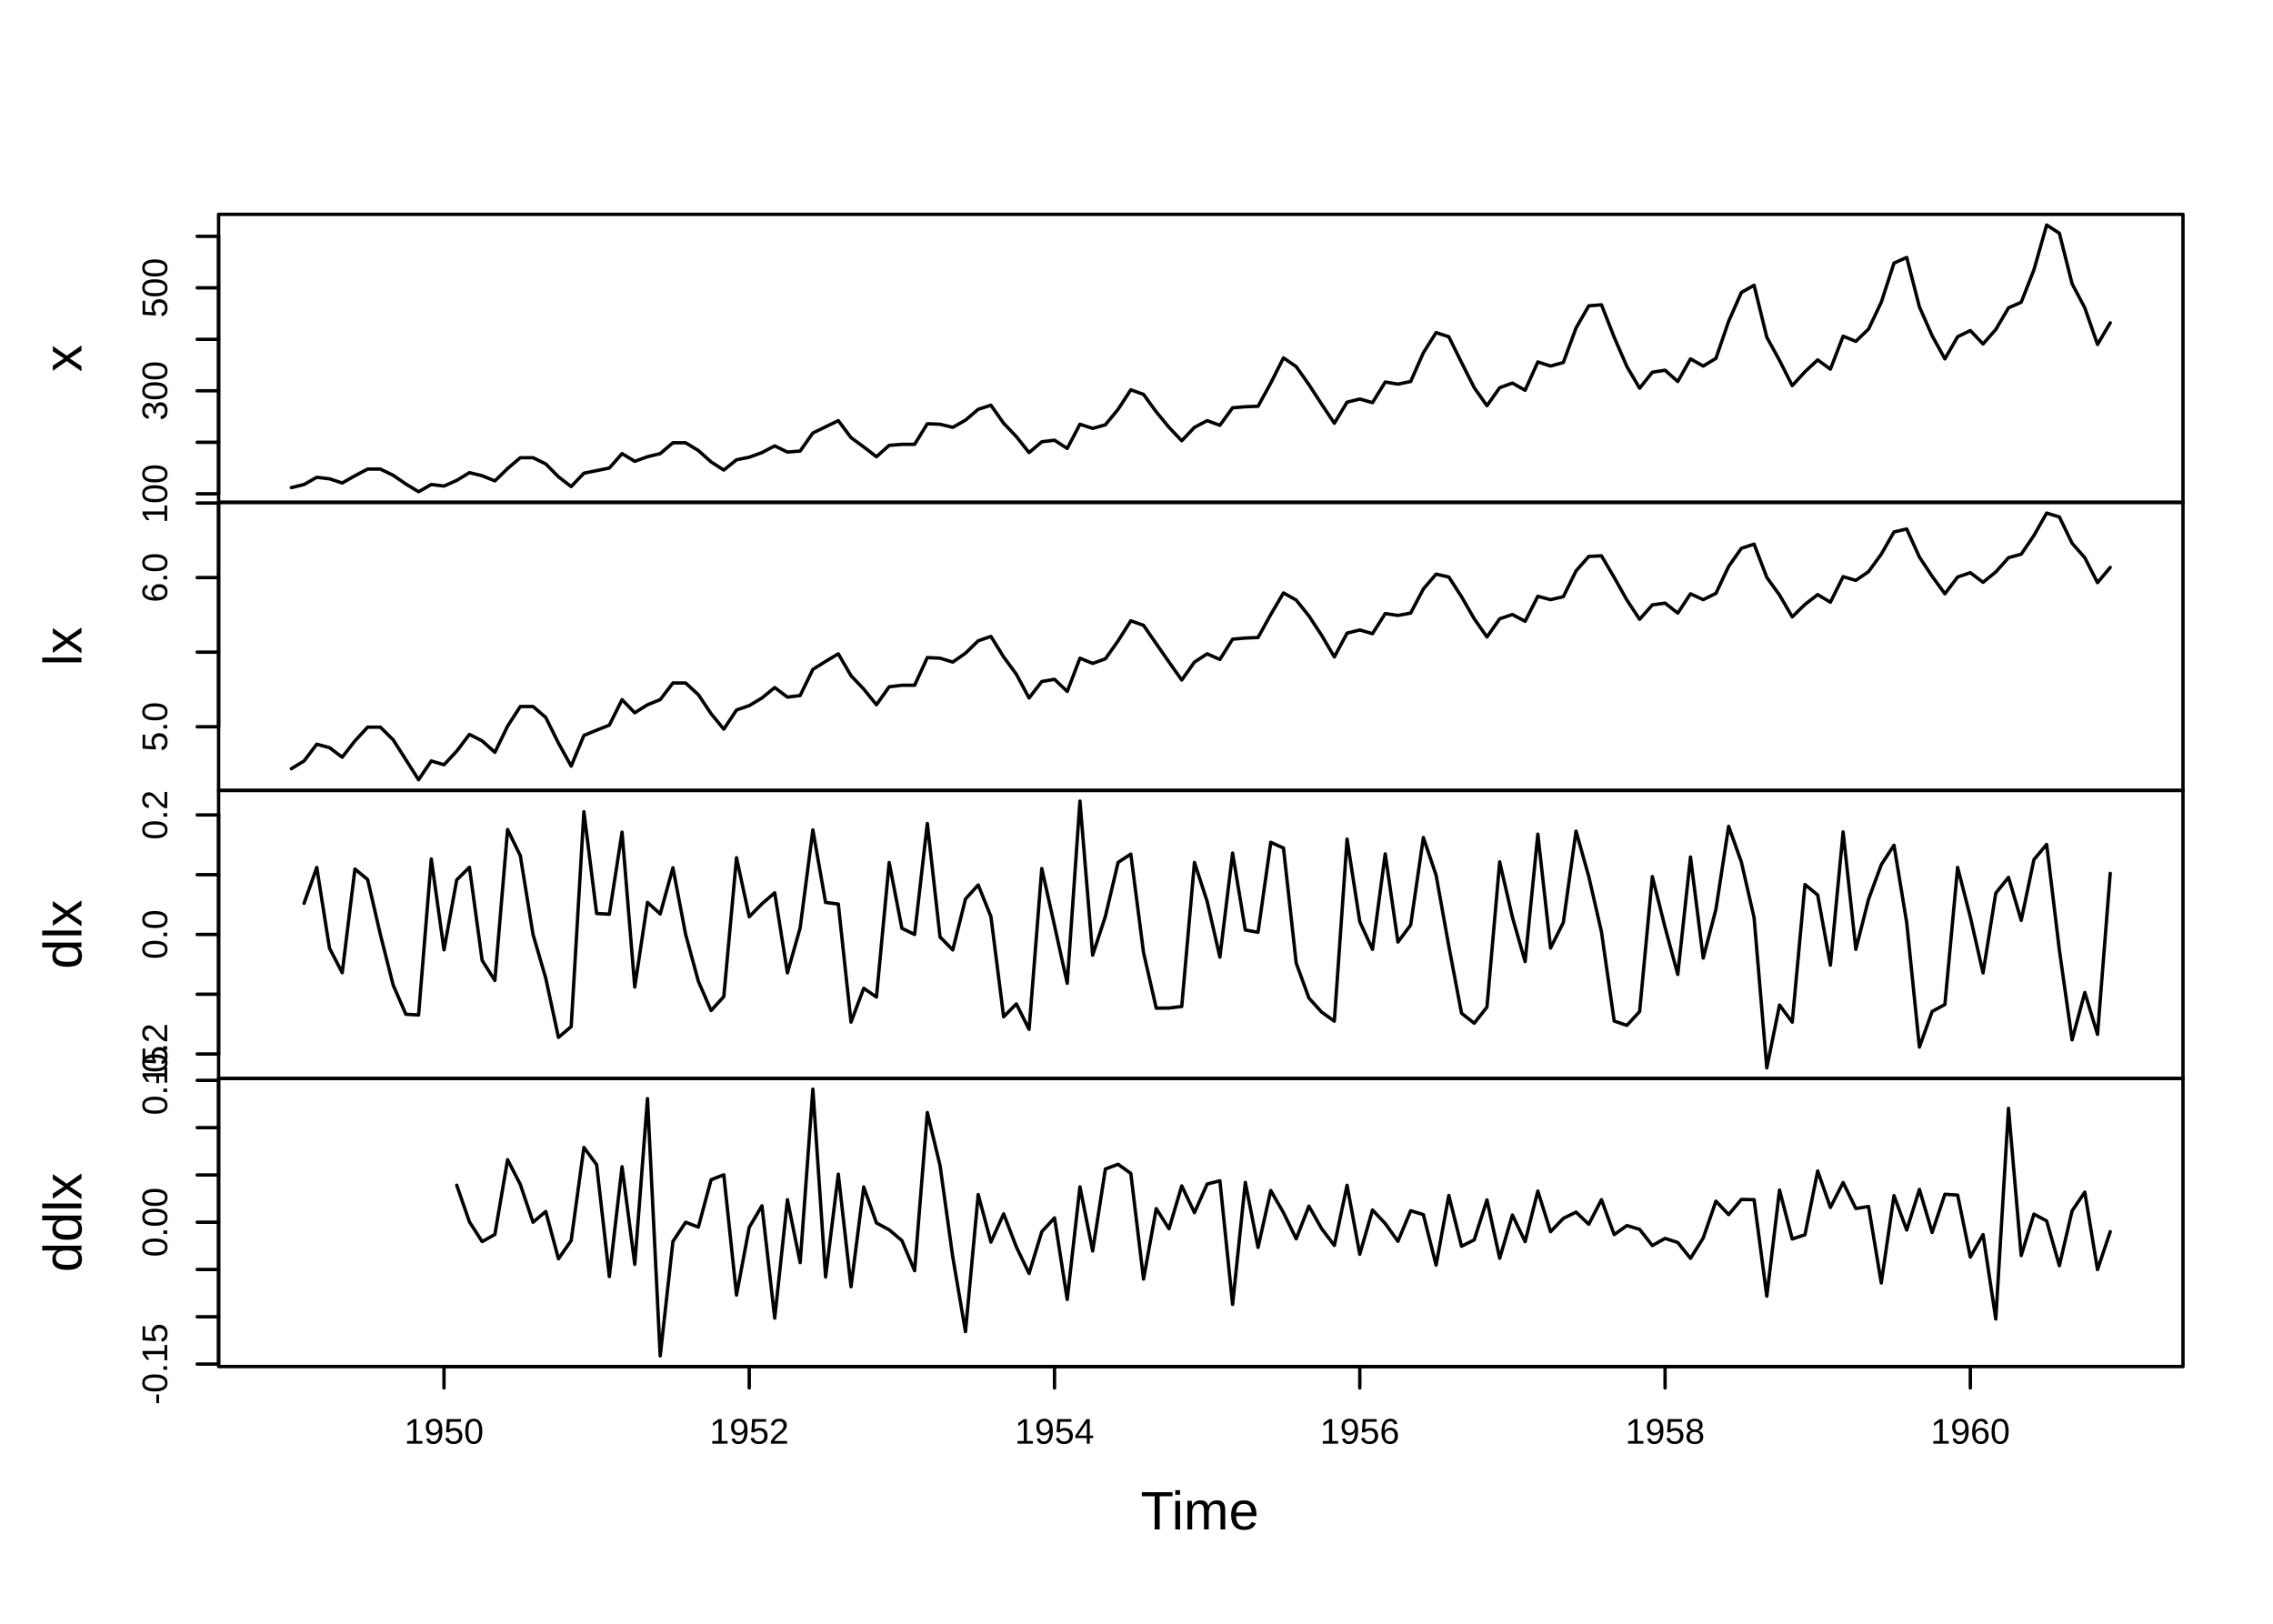
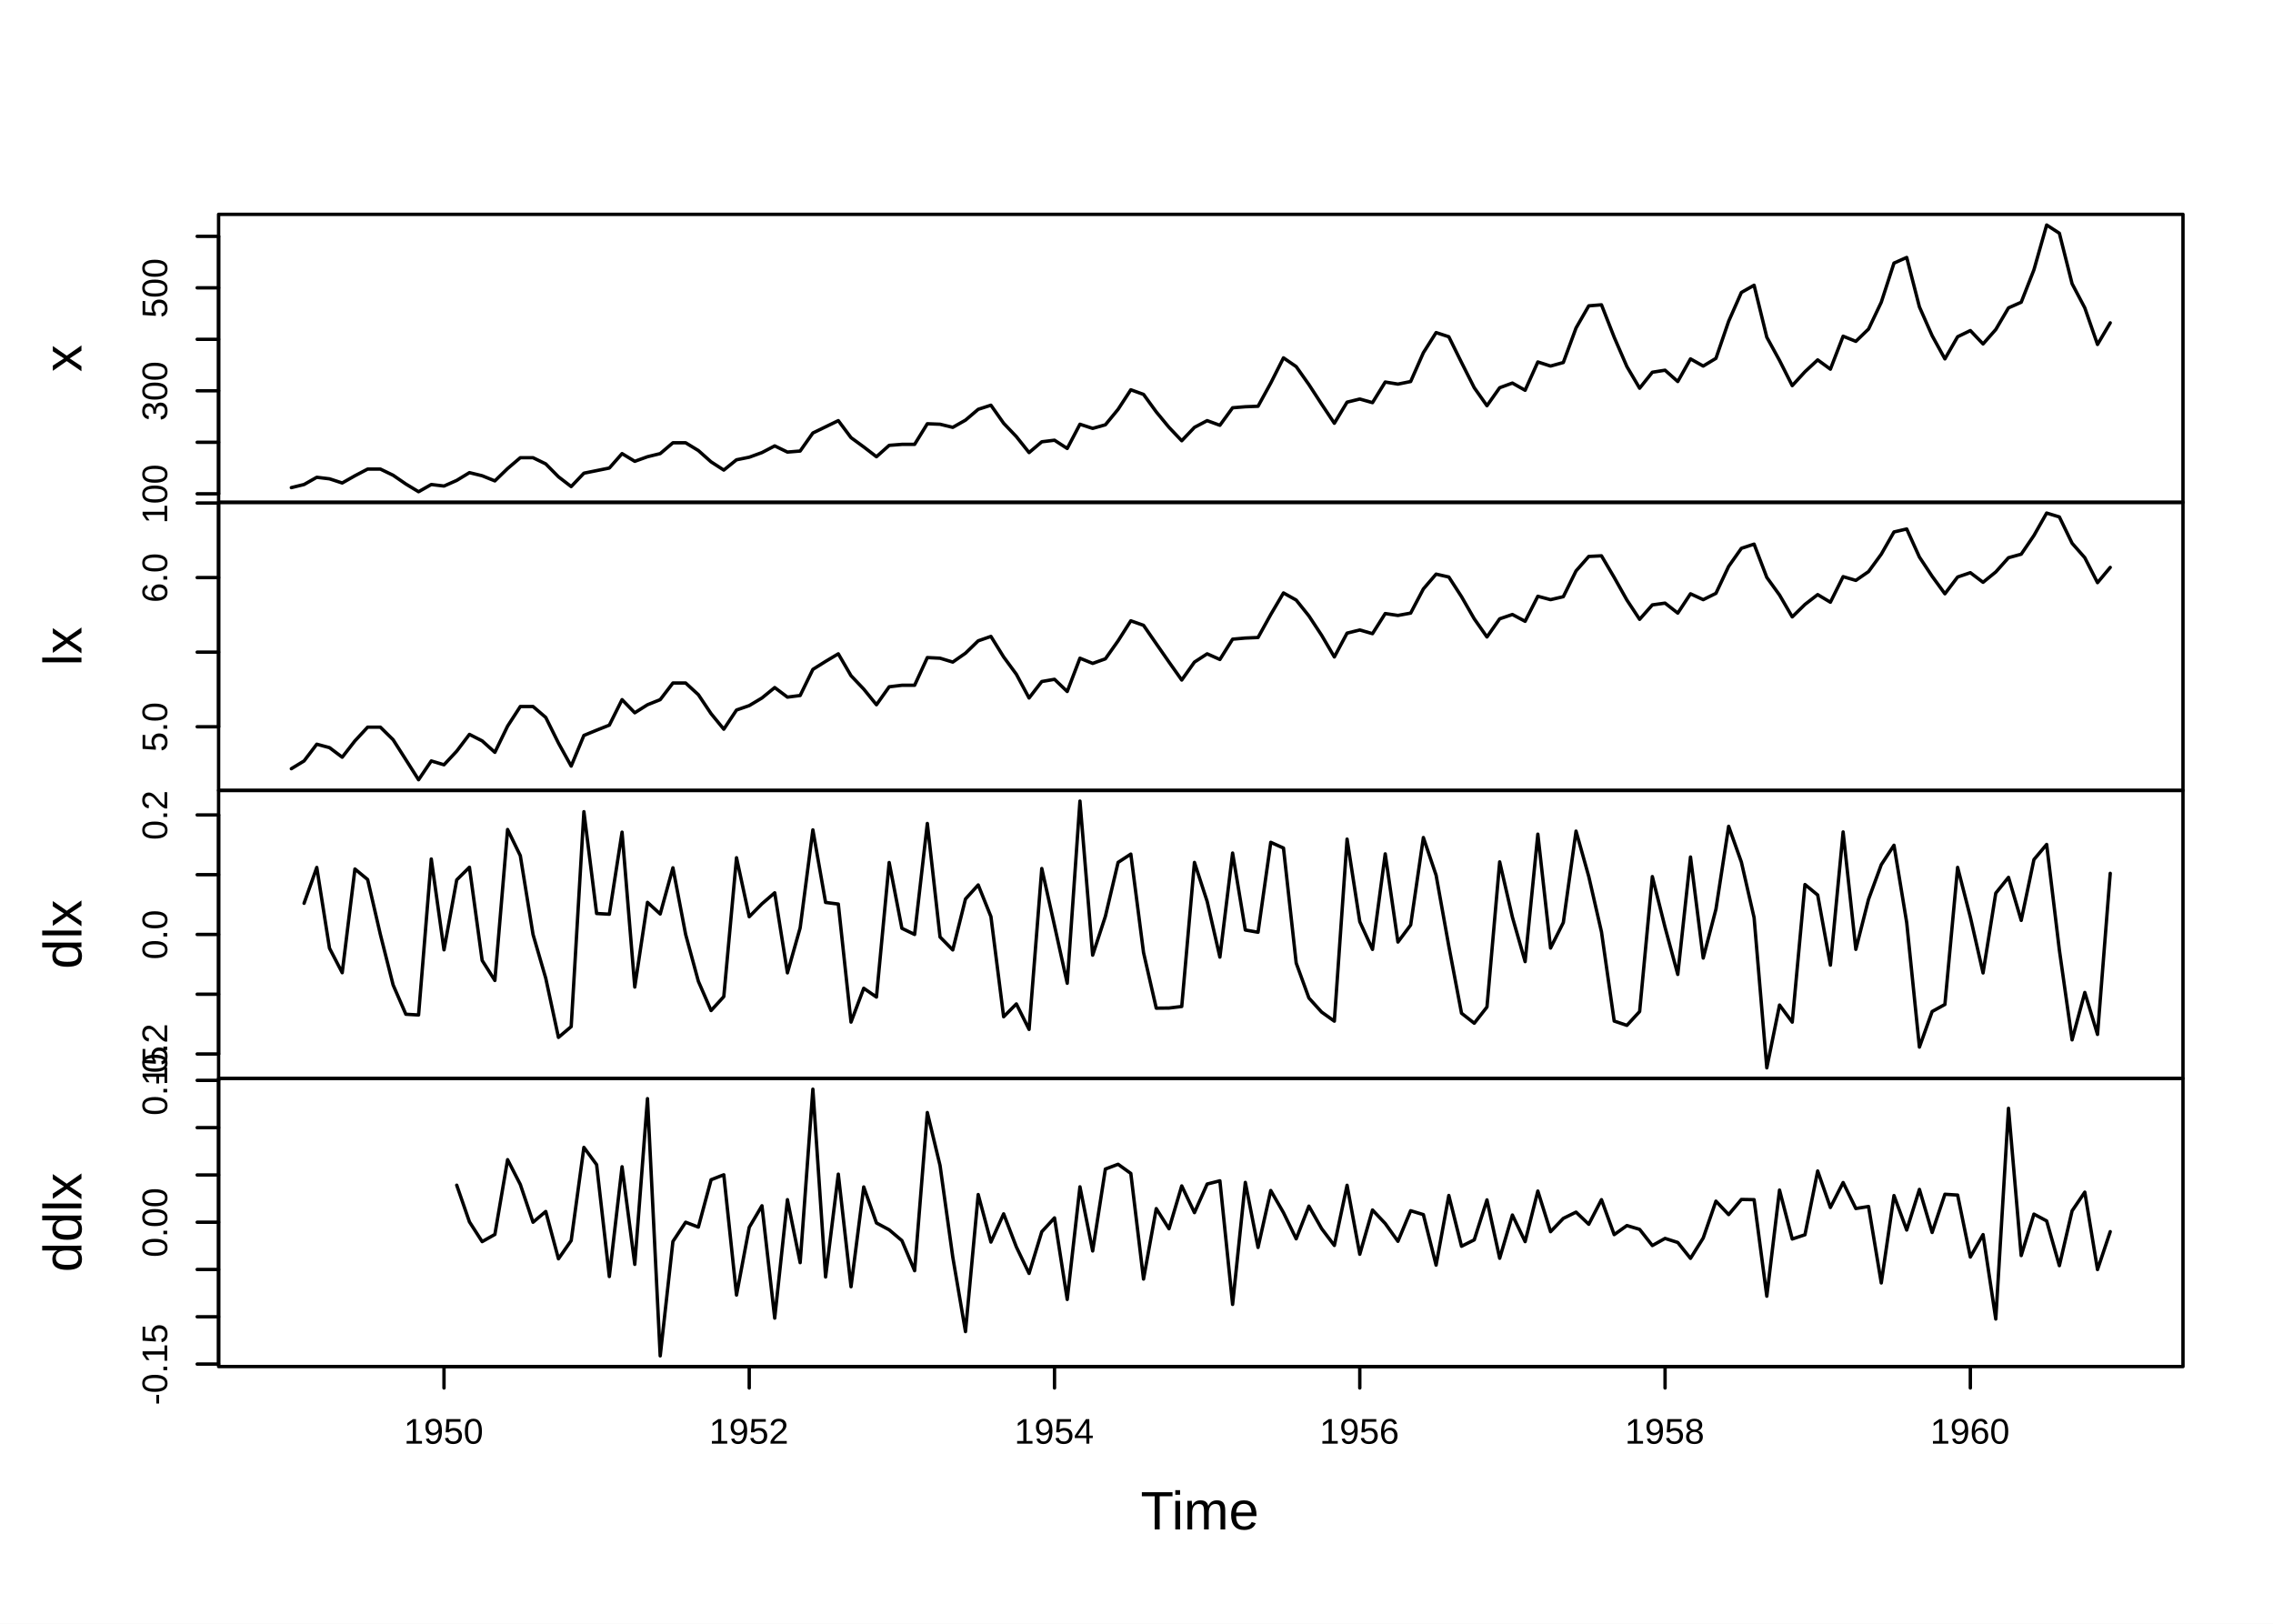
<svg xmlns="http://www.w3.org/2000/svg" viewBox="0 0 504.00 360.00">
  <defs>
    <style type="text/css">
-     line, polyline, path, rect, circle {
+     line, polyline, polygon, path, rect, circle {
      fill: none;
      stroke: #000000;
      stroke-linecap: round;
      stroke-linejoin: round;
      stroke-miterlimit: 10.00;
    }
  </style>
  </defs>
  <rect width="100%" height="100%" style="stroke: none; fill: #FFFFFF;" />
  <defs>
-     <clipPath id="cpMHw1MDR8MTExLjM4NHw0Ny41Mg==">
+     <clipPath id="cpMC4wMHw1MDQuMDB8MTExLjM4fDQ3LjUy">
      <rect x="0.00" y="47.52" width="504.00" height="63.86" />
    </clipPath>
  </defs>
  <defs>
-     <clipPath id="cpNDguNDcwNHw0ODQuMDQyfDExMS4zODR8NDcuNTI=">
+     <clipPath id="cpNDguNDd8NDg0LjA0fDExMS4zOHw0Ny41Mg==">
      <rect x="48.47" y="47.52" width="435.57" height="63.86" />
    </clipPath>
  </defs>
-   <polyline points="64.60,108.11 67.42,107.42 70.24,105.82 73.06,106.16 75.88,107.08 78.70,105.48 81.52,104.00 84.34,104.00 87.17,105.37 89.99,107.31 92.81,109.02 95.63,107.42 98.45,107.76 101.27,106.51 104.09,104.79 106.91,105.48 109.73,106.62 112.55,103.88 115.37,101.48 118.19,101.48 121.01,102.85 123.83,105.71 126.65,107.88 129.47,104.91 132.29,104.34 135.11,103.77 137.93,100.57 140.75,102.28 143.57,101.26 146.39,100.57 149.21,98.17 152.03,98.17 154.85,99.89 157.67,102.40 160.49,104.22 163.31,101.94 166.13,101.37 168.95,100.34 171.78,98.86 174.60,100.23 177.42,100.00 180.24,96.00 183.06,94.63 185.88,93.26 188.70,97.03 191.52,99.09 194.34,101.26 197.16,98.74 199.98,98.52 202.80,98.52 205.62,93.95 208.44,94.06 211.26,94.75 214.08,93.15 216.90,90.75 219.72,89.84 222.54,93.84 225.36,96.80 228.18,100.34 231.00,97.95 233.82,97.60 236.64,99.43 239.46,94.06 242.28,94.98 245.10,94.18 247.92,90.75 250.74,86.42 253.56,87.44 256.38,91.32 259.21,94.75 262.03,97.72 264.85,94.75 267.67,93.26 270.49,94.29 273.31,90.41 276.13,90.18 278.95,90.07 281.77,84.93 284.59,79.34 287.41,81.28 290.23,85.27 293.05,89.61 295.87,93.84 298.69,89.16 301.51,88.47 304.33,89.27 307.15,84.70 309.97,85.16 312.79,84.59 315.61,78.20 318.43,73.74 321.25,74.66 324.07,80.37 326.89,85.96 329.71,89.95 332.53,85.96 335.35,84.93 338.17,86.53 340.99,80.25 343.81,81.16 346.64,80.37 349.46,72.72 352.28,67.81 355.10,67.58 357.92,74.77 360.74,81.28 363.56,86.07 366.38,82.53 369.20,82.08 372.02,84.59 374.84,79.57 377.66,81.16 380.48,79.45 383.30,71.23 386.12,64.84 388.94,63.24 391.76,74.77 394.58,79.91 397.40,85.50 400.22,82.42 403.04,79.79 405.86,81.85 408.68,74.54 411.50,75.68 414.32,72.95 417.14,67.01 419.96,58.33 422.78,57.08 425.60,68.04 428.42,74.43 431.25,79.57 434.07,74.66 436.89,73.29 439.71,76.26 442.53,73.06 445.35,68.26 448.17,67.01 450.99,59.82 453.81,49.89 456.63,51.71 459.45,62.90 462.27,68.26 465.09,76.37 467.91,71.58 " style="stroke-width: 0.75;" clip-path="url(#cpNDguNDcwNHw0ODQuMDQyfDExMS4zODR8NDcuNTI=)" />
+   <polyline points="64.60,108.11 67.42,107.42 70.24,105.82 73.06,106.16 75.88,107.08 78.70,105.48 81.52,104.00 84.34,104.00 87.17,105.37 89.99,107.31 92.81,109.02 95.63,107.42 98.45,107.76 101.27,106.51 104.09,104.79 106.91,105.48 109.73,106.62 112.55,103.88 115.37,101.48 118.19,101.48 121.01,102.85 123.83,105.71 126.65,107.88 129.47,104.91 132.29,104.34 135.11,103.77 137.93,100.57 140.75,102.28 143.57,101.26 146.39,100.57 149.21,98.17 152.03,98.17 154.85,99.89 157.67,102.40 160.49,104.22 163.31,101.94 166.13,101.37 168.95,100.34 171.78,98.86 174.60,100.23 177.42,100.00 180.24,96.00 183.06,94.63 185.88,93.26 188.70,97.03 191.52,99.09 194.34,101.26 197.16,98.74 199.98,98.52 202.80,98.52 205.62,93.95 208.44,94.06 211.26,94.75 214.08,93.15 216.90,90.75 219.72,89.84 222.54,93.84 225.36,96.80 228.18,100.34 231.00,97.95 233.82,97.60 236.64,99.43 239.46,94.06 242.28,94.98 245.10,94.18 247.92,90.75 250.74,86.42 253.56,87.44 256.38,91.32 259.21,94.75 262.03,97.72 264.85,94.75 267.67,93.26 270.49,94.29 273.31,90.41 276.13,90.18 278.95,90.07 281.77,84.93 284.59,79.34 287.41,81.28 290.23,85.27 293.05,89.61 295.87,93.84 298.69,89.16 301.51,88.47 304.33,89.27 307.15,84.70 309.97,85.16 312.79,84.59 315.61,78.20 318.43,73.74 321.25,74.66 324.07,80.37 326.89,85.96 329.71,89.95 332.53,85.96 335.35,84.93 338.17,86.53 340.99,80.25 343.81,81.16 346.64,80.37 349.46,72.72 352.28,67.81 355.10,67.58 357.92,74.77 360.74,81.28 363.56,86.07 366.38,82.53 369.20,82.08 372.02,84.59 374.84,79.57 377.66,81.16 380.48,79.45 383.30,71.23 386.12,64.84 388.94,63.24 391.76,74.77 394.58,79.91 397.40,85.50 400.22,82.42 403.04,79.79 405.86,81.85 408.68,74.54 411.50,75.68 414.32,72.95 417.14,67.01 419.96,58.33 422.78,57.08 425.60,68.04 428.42,74.43 431.25,79.57 434.07,74.66 436.89,73.29 439.71,76.26 442.53,73.06 445.35,68.26 448.17,67.01 450.99,59.82 453.81,49.89 456.63,51.71 459.45,62.90 462.27,68.26 465.09,76.37 467.91,71.58 " style="stroke-width: 0.75;" clip-path="url(#cpNDguNDd8NDg0LjA0fDExMS4zOHw0Ny41Mg==)" />
  <defs>
-     <clipPath id="cpMHw1MDR8MzYwfDA=">
+     <clipPath id="cpMC4wMHw1MDQuMDB8MzYwLjAwfDAuMDA=">
      <rect x="0.00" y="0.00" width="504.00" height="360.00" />
    </clipPath>
  </defs>
-   <polyline points="48.47,111.38 484.04,111.38 484.04,47.52 48.47,47.52 48.47,111.38 " style="stroke-width: 0.75;" clip-path="url(#cpMHw1MDR8MzYwfDA=)" />
-   <line x1="48.47" y1="109.48" x2="48.47" y2="52.40" style="stroke-width: 0.75;" clip-path="url(#cpMHw1MDR8MzYwfDA=)" />
-   <line x1="48.47" y1="109.48" x2="43.72" y2="109.48" style="stroke-width: 0.75;" clip-path="url(#cpMHw1MDR8MzYwfDA=)" />
-   <line x1="48.47" y1="98.06" x2="43.72" y2="98.06" style="stroke-width: 0.75;" clip-path="url(#cpMHw1MDR8MzYwfDA=)" />
-   <line x1="48.47" y1="86.64" x2="43.72" y2="86.64" style="stroke-width: 0.75;" clip-path="url(#cpMHw1MDR8MzYwfDA=)" />
-   <line x1="48.47" y1="75.23" x2="43.72" y2="75.23" style="stroke-width: 0.75;" clip-path="url(#cpMHw1MDR8MzYwfDA=)" />
-   <line x1="48.47" y1="63.81" x2="43.72" y2="63.81" style="stroke-width: 0.75;" clip-path="url(#cpMHw1MDR8MzYwfDA=)" />
-   <line x1="48.47" y1="52.40" x2="43.72" y2="52.40" style="stroke-width: 0.75;" clip-path="url(#cpMHw1MDR8MzYwfDA=)" />
-   <g clip-path="url(#cpMHw1MDR8MzYwfDA=)">
-     <text transform="translate(37.07,116.08) rotate(-90)" style="font-size: 7.92px; font-family: Arial;" textLength="13.21px" lengthAdjust="spacingAndGlyphs">100</text>
+   <polyline points="48.47,111.38 484.04,111.38 484.04,47.52 48.47,47.52 48.47,111.38 " style="stroke-width: 0.75;" clip-path="url(#cpMC4wMHw1MDQuMDB8MzYwLjAwfDAuMDA=)" />
+   <line x1="48.47" y1="109.48" x2="48.47" y2="52.40" style="stroke-width: 0.75;" clip-path="url(#cpMC4wMHw1MDQuMDB8MzYwLjAwfDAuMDA=)" />
+   <line x1="48.47" y1="109.48" x2="43.72" y2="109.48" style="stroke-width: 0.75;" clip-path="url(#cpMC4wMHw1MDQuMDB8MzYwLjAwfDAuMDA=)" />
+   <line x1="48.47" y1="98.06" x2="43.72" y2="98.06" style="stroke-width: 0.75;" clip-path="url(#cpMC4wMHw1MDQuMDB8MzYwLjAwfDAuMDA=)" />
+   <line x1="48.47" y1="86.64" x2="43.72" y2="86.64" style="stroke-width: 0.75;" clip-path="url(#cpMC4wMHw1MDQuMDB8MzYwLjAwfDAuMDA=)" />
+   <line x1="48.47" y1="75.23" x2="43.72" y2="75.23" style="stroke-width: 0.75;" clip-path="url(#cpMC4wMHw1MDQuMDB8MzYwLjAwfDAuMDA=)" />
+   <line x1="48.47" y1="63.81" x2="43.72" y2="63.81" style="stroke-width: 0.75;" clip-path="url(#cpMC4wMHw1MDQuMDB8MzYwLjAwfDAuMDA=)" />
+   <line x1="48.47" y1="52.40" x2="43.72" y2="52.40" style="stroke-width: 0.75;" clip-path="url(#cpMC4wMHw1MDQuMDB8MzYwLjAwfDAuMDA=)" />
+   <g clip-path="url(#cpMC4wMHw1MDQuMDB8MzYwLjAwfDAuMDA=)">
+     <text transform="translate(37.07,116.15) rotate(-90)" style="font-size: 7.92px; font-family: Arial;" textLength="13.35px" lengthAdjust="spacingAndGlyphs">100</text>
  </g>
-   <g clip-path="url(#cpMHw1MDR8MzYwfDA=)">
-     <text transform="translate(37.07,93.25) rotate(-90)" style="font-size: 7.92px; font-family: Arial;" textLength="13.21px" lengthAdjust="spacingAndGlyphs">300</text>
+   <g clip-path="url(#cpMC4wMHw1MDQuMDB8MzYwLjAwfDAuMDA=)">
+     <text transform="translate(37.07,93.32) rotate(-90)" style="font-size: 7.92px; font-family: Arial;" textLength="13.35px" lengthAdjust="spacingAndGlyphs">300</text>
  </g>
-   <g clip-path="url(#cpMHw1MDR8MzYwfDA=)">
-     <text transform="translate(37.07,70.42) rotate(-90)" style="font-size: 7.92px; font-family: Arial;" textLength="13.21px" lengthAdjust="spacingAndGlyphs">500</text>
+   <g clip-path="url(#cpMC4wMHw1MDQuMDB8MzYwLjAwfDAuMDA=)">
+     <text transform="translate(37.07,70.49) rotate(-90)" style="font-size: 7.92px; font-family: Arial;" textLength="13.35px" lengthAdjust="spacingAndGlyphs">500</text>
  </g>
-   <g clip-path="url(#cpMHw1MDR8MzYwfDA=)">
+   <g clip-path="url(#cpMC4wMHw1MDQuMDB8MzYwLjAwfDAuMDA=)">
    <text transform="translate(18.06,82.45) rotate(-90)" style="font-size: 12.00px; font-family: Arial;" textLength="6.00px" lengthAdjust="spacingAndGlyphs">x</text>
  </g>
  <defs>
-     <clipPath id="cpNDguNDcwNHw0ODQuMDQyfDE3NS4yNDh8MTExLjM4NA==">
+     <clipPath id="cpNDguNDd8NDg0LjA0fDE3NS4yNXwxMTEuMzg=">
      <rect x="48.47" y="111.38" width="435.57" height="63.86" />
    </clipPath>
  </defs>
  <defs>
-     <clipPath id="cpMHw1MDR8MTc1LjI0OHwxMTEuMzg0">
+     <clipPath id="cpMC4wMHw1MDQuMDB8MTc1LjI1fDExMS4zOA==">
      <rect x="0.00" y="111.38" width="504.00" height="63.86" />
    </clipPath>
  </defs>
  <defs>
-     <clipPath id="cpNDguNDcwNHw0ODQuMDQyfDE3NS4yNDh8MTExLjM4NA==">
+     <clipPath id="cpNDguNDd8NDg0LjA0fDE3NS4yNXwxMTEuMzg=">
      <rect x="48.47" y="111.38" width="435.57" height="63.86" />
    </clipPath>
  </defs>
-   <polyline points="64.60,170.43 67.42,168.71 70.24,165.00 73.06,165.76 75.88,167.88 78.70,164.26 81.52,161.22 84.34,161.22 87.17,164.01 89.99,168.43 92.81,172.88 95.63,168.71 98.45,169.56 101.27,166.54 104.09,162.82 106.91,164.26 109.73,166.80 112.55,160.99 115.37,156.64 118.19,156.64 121.01,159.06 123.83,164.75 126.65,169.85 129.47,163.05 132.29,161.89 135.11,160.77 137.93,155.12 140.75,158.03 143.57,156.25 146.39,155.12 149.21,151.43 152.03,151.43 154.85,154.02 157.67,158.23 160.49,161.67 163.31,157.42 166.13,156.44 168.95,154.75 171.78,152.44 174.60,154.56 177.42,154.20 180.24,148.41 183.06,146.64 185.88,144.96 188.70,149.81 191.52,152.78 194.34,156.25 197.16,152.27 199.98,151.93 202.80,151.93 205.62,145.79 208.44,145.93 211.26,146.79 214.08,144.82 216.90,142.08 219.72,141.10 222.54,145.65 225.36,149.49 228.18,154.75 231.00,151.10 233.82,150.61 236.64,153.31 239.46,145.93 242.28,147.08 245.10,146.07 247.92,142.08 250.74,137.64 253.56,138.64 256.38,142.72 259.21,146.79 262.03,150.77 264.85,146.79 267.67,144.96 270.49,146.21 273.31,141.71 276.13,141.46 278.95,141.34 281.77,136.24 284.59,131.46 287.41,133.04 290.23,136.56 293.05,140.85 295.87,145.65 298.69,140.37 301.51,139.67 304.33,140.49 307.15,136.03 309.97,136.45 312.79,135.93 315.61,130.57 318.43,127.29 321.25,127.93 324.07,132.29 326.89,137.20 329.71,141.22 332.53,137.20 335.35,136.24 338.17,137.75 340.99,132.20 343.81,132.95 346.64,132.29 349.46,126.58 352.28,123.37 355.10,123.23 357.92,128.02 360.74,133.04 363.56,137.31 366.38,134.11 369.20,133.72 372.02,135.93 374.84,131.65 377.66,132.95 380.48,131.55 383.30,125.57 386.12,121.57 388.94,120.64 391.76,128.02 394.58,131.92 397.40,136.77 400.22,134.01 403.04,131.83 405.86,133.52 408.68,127.85 411.50,128.68 414.32,126.73 417.14,122.87 419.96,117.94 422.78,117.28 425.60,123.51 428.42,127.77 431.25,131.65 434.07,127.93 436.89,126.97 439.71,129.10 442.53,126.81 445.35,123.65 448.17,122.87 450.99,118.73 453.81,113.75 456.63,114.61 459.45,120.44 462.27,123.65 465.09,129.18 467.91,125.80 " style="stroke-width: 0.75;" clip-path="url(#cpNDguNDcwNHw0ODQuMDQyfDE3NS4yNDh8MTExLjM4NA==)" />
+   <polyline points="64.60,170.43 67.42,168.71 70.24,165.00 73.06,165.76 75.88,167.88 78.70,164.26 81.52,161.22 84.34,161.22 87.17,164.01 89.99,168.43 92.81,172.88 95.63,168.71 98.45,169.56 101.27,166.54 104.09,162.82 106.91,164.26 109.73,166.80 112.55,160.99 115.37,156.64 118.19,156.64 121.01,159.06 123.83,164.75 126.65,169.85 129.47,163.05 132.29,161.89 135.11,160.77 137.93,155.12 140.75,158.03 143.57,156.25 146.39,155.12 149.21,151.43 152.03,151.43 154.85,154.02 157.67,158.23 160.49,161.67 163.31,157.42 166.13,156.44 168.95,154.75 171.78,152.44 174.60,154.56 177.42,154.20 180.24,148.41 183.06,146.64 185.88,144.96 188.70,149.81 191.52,152.78 194.34,156.25 197.16,152.27 199.98,151.93 202.80,151.93 205.62,145.79 208.44,145.93 211.26,146.79 214.08,144.82 216.90,142.08 219.72,141.10 222.54,145.65 225.36,149.49 228.18,154.75 231.00,151.10 233.82,150.61 236.64,153.31 239.46,145.93 242.28,147.08 245.10,146.07 247.92,142.08 250.74,137.64 253.56,138.64 256.38,142.72 259.21,146.79 262.03,150.77 264.85,146.79 267.67,144.96 270.49,146.21 273.31,141.71 276.13,141.46 278.95,141.34 281.77,136.24 284.59,131.46 287.41,133.04 290.23,136.56 293.05,140.85 295.87,145.65 298.69,140.37 301.51,139.67 304.33,140.49 307.15,136.03 309.97,136.45 312.79,135.93 315.61,130.57 318.43,127.29 321.25,127.93 324.07,132.29 326.89,137.20 329.71,141.22 332.53,137.20 335.35,136.24 338.17,137.75 340.99,132.20 343.81,132.95 346.64,132.29 349.46,126.58 352.28,123.37 355.10,123.23 357.92,128.02 360.74,133.04 363.56,137.31 366.38,134.11 369.20,133.72 372.02,135.93 374.84,131.65 377.66,132.95 380.48,131.55 383.30,125.57 386.12,121.57 388.94,120.64 391.76,128.02 394.58,131.92 397.40,136.77 400.22,134.01 403.04,131.83 405.86,133.52 408.68,127.85 411.50,128.68 414.32,126.73 417.14,122.87 419.96,117.94 422.78,117.28 425.60,123.51 428.42,127.77 431.25,131.65 434.07,127.93 436.89,126.97 439.71,129.10 442.53,126.81 445.35,123.65 448.17,122.87 450.99,118.73 453.81,113.75 456.63,114.61 459.45,120.44 462.27,123.65 465.09,129.18 467.91,125.80 " style="stroke-width: 0.75;" clip-path="url(#cpNDguNDd8NDg0LjA0fDE3NS4yNXwxMTEuMzg=)" />
  <defs>
-     <clipPath id="cpMHw1MDR8MzYwfDA=">
+     <clipPath id="cpMC4wMHw1MDQuMDB8MzYwLjAwfDAuMDA=">
      <rect x="0.00" y="0.00" width="504.00" height="360.00" />
    </clipPath>
  </defs>
-   <polyline points="48.47,175.25 484.04,175.25 484.04,111.38 48.47,111.38 48.47,175.25 " style="stroke-width: 0.75;" clip-path="url(#cpMHw1MDR8MzYwfDA=)" />
-   <line x1="48.47" y1="161.13" x2="48.47" y2="111.53" style="stroke-width: 0.75;" clip-path="url(#cpMHw1MDR8MzYwfDA=)" />
-   <line x1="48.47" y1="161.13" x2="43.72" y2="161.13" style="stroke-width: 0.75;" clip-path="url(#cpMHw1MDR8MzYwfDA=)" />
-   <line x1="48.47" y1="144.59" x2="43.72" y2="144.59" style="stroke-width: 0.75;" clip-path="url(#cpMHw1MDR8MzYwfDA=)" />
-   <line x1="48.47" y1="128.06" x2="43.72" y2="128.06" style="stroke-width: 0.75;" clip-path="url(#cpMHw1MDR8MzYwfDA=)" />
-   <line x1="48.47" y1="111.53" x2="43.72" y2="111.53" style="stroke-width: 0.75;" clip-path="url(#cpMHw1MDR8MzYwfDA=)" />
-   <g clip-path="url(#cpMHw1MDR8MzYwfDA=)">
-     <text transform="translate(37.07,166.63) rotate(-90)" style="font-size: 7.92px; font-family: Arial;" textLength="11.01px" lengthAdjust="spacingAndGlyphs">5.0</text>
+   <polyline points="48.47,175.25 484.04,175.25 484.04,111.38 48.47,111.38 48.47,175.25 " style="stroke-width: 0.75;" clip-path="url(#cpMC4wMHw1MDQuMDB8MzYwLjAwfDAuMDA=)" />
+   <line x1="48.47" y1="161.13" x2="48.47" y2="111.53" style="stroke-width: 0.75;" clip-path="url(#cpMC4wMHw1MDQuMDB8MzYwLjAwfDAuMDA=)" />
+   <line x1="48.47" y1="161.13" x2="43.72" y2="161.13" style="stroke-width: 0.75;" clip-path="url(#cpMC4wMHw1MDQuMDB8MzYwLjAwfDAuMDA=)" />
+   <line x1="48.47" y1="144.59" x2="43.72" y2="144.59" style="stroke-width: 0.75;" clip-path="url(#cpMC4wMHw1MDQuMDB8MzYwLjAwfDAuMDA=)" />
+   <line x1="48.47" y1="128.06" x2="43.72" y2="128.06" style="stroke-width: 0.75;" clip-path="url(#cpMC4wMHw1MDQuMDB8MzYwLjAwfDAuMDA=)" />
+   <line x1="48.47" y1="111.53" x2="43.72" y2="111.53" style="stroke-width: 0.75;" clip-path="url(#cpMC4wMHw1MDQuMDB8MzYwLjAwfDAuMDA=)" />
+   <g clip-path="url(#cpMC4wMHw1MDQuMDB8MzYwLjAwfDAuMDA=)">
+     <text transform="translate(37.07,166.69) rotate(-90)" style="font-size: 7.92px; font-family: Arial;" textLength="11.12px" lengthAdjust="spacingAndGlyphs">5.0</text>
  </g>
-   <g clip-path="url(#cpMHw1MDR8MzYwfDA=)">
-     <text transform="translate(37.07,133.57) rotate(-90)" style="font-size: 7.92px; font-family: Arial;" textLength="11.01px" lengthAdjust="spacingAndGlyphs">6.0</text>
+   <g clip-path="url(#cpMC4wMHw1MDQuMDB8MzYwLjAwfDAuMDA=)">
+     <text transform="translate(37.07,133.62) rotate(-90)" style="font-size: 7.92px; font-family: Arial;" textLength="11.12px" lengthAdjust="spacingAndGlyphs">6.0</text>
  </g>
-   <g clip-path="url(#cpMHw1MDR8MzYwfDA=)">
+   <g clip-path="url(#cpMC4wMHw1MDQuMDB8MzYwLjAwfDAuMDA=)">
    <text transform="translate(18.06,147.65) rotate(-90)" style="font-size: 12.00px; font-family: Arial;" textLength="8.67px" lengthAdjust="spacingAndGlyphs">lx</text>
  </g>
  <defs>
-     <clipPath id="cpNDguNDcwNHw0ODQuMDQyfDIzOS4xMTJ8MTc1LjI0OA==">
+     <clipPath id="cpNDguNDd8NDg0LjA0fDIzOS4xMXwxNzUuMjU=">
      <rect x="48.47" y="175.25" width="435.57" height="63.86" />
    </clipPath>
  </defs>
  <defs>
-     <clipPath id="cpMHw1MDR8MjM5LjExMnwxNzUuMjQ4">
+     <clipPath id="cpMC4wMHw1MDQuMDB8MjM5LjExfDE3NS4yNQ==">
      <rect x="0.00" y="175.25" width="504.00" height="63.86" />
    </clipPath>
  </defs>
  <defs>
-     <clipPath id="cpNDguNDcwNHw0ODQuMDQyfDIzOS4xMTJ8MTc1LjI0OA==">
+     <clipPath id="cpNDguNDd8NDg0LjA0fDIzOS4xMXwxNzUuMjU=">
      <rect x="48.47" y="175.25" width="435.57" height="63.86" />
    </clipPath>
  </defs>
-   <polyline points="67.42,200.27 70.24,192.32 73.06,210.23 75.88,215.66 78.70,192.67 81.52,195.00 84.34,207.18 87.17,218.38 89.99,224.87 92.81,225.03 95.63,190.45 98.45,210.59 101.27,195.08 104.09,192.28 106.91,212.94 109.73,217.38 112.55,183.91 115.37,189.71 118.19,207.18 121.01,216.88 123.83,230.00 126.65,227.61 129.47,179.96 132.29,202.53 135.11,202.69 137.93,184.50 140.75,218.84 143.57,200.06 146.39,202.64 149.21,192.40 152.03,207.18 154.85,217.56 157.67,224.05 160.49,220.96 163.31,190.17 166.13,203.25 168.95,200.38 171.78,197.94 174.60,215.69 177.42,205.72 180.24,183.99 183.06,200.08 185.88,200.44 188.70,226.61 191.52,219.11 194.34,221.06 197.16,191.23 199.98,205.82 202.80,207.18 205.62,182.57 208.44,207.74 211.26,210.61 214.08,199.32 216.90,196.20 219.72,203.22 222.54,225.43 225.36,222.58 228.18,228.23 231.00,192.56 233.82,205.22 236.64,218.00 239.46,177.61 242.28,211.77 245.10,203.16 247.92,191.20 250.74,189.36 253.56,211.19 256.38,223.52 259.21,223.49 262.03,223.15 264.85,191.21 267.67,199.86 270.49,212.20 273.31,189.13 276.13,206.19 278.95,206.69 281.77,186.75 284.59,188.02 287.41,213.52 290.23,221.27 293.05,224.39 295.87,226.40 298.69,186.04 301.51,204.35 304.33,210.49 307.15,189.31 309.97,208.86 312.79,205.08 315.61,185.69 318.43,194.04 321.25,209.77 324.07,224.64 326.89,226.86 329.71,223.27 332.53,191.09 335.35,203.34 338.17,213.20 340.99,184.94 343.81,210.19 346.64,204.54 349.46,184.27 352.28,194.32 355.10,206.61 357.92,226.38 360.74,227.33 363.56,224.27 366.38,194.35 369.20,205.61 372.02,216.04 374.84,190.01 377.66,212.41 380.48,201.59 383.30,183.20 386.12,191.13 388.94,203.45 391.76,236.75 394.58,222.83 397.40,226.62 400.22,196.11 403.04,198.43 405.86,213.98 408.68,184.45 411.50,210.48 414.32,199.38 417.14,191.71 419.96,187.40 422.78,204.55 425.60,232.15 428.42,224.26 431.25,222.70 434.07,192.31 436.89,203.31 439.71,215.71 442.53,198.02 445.35,194.52 448.17,204.06 450.99,190.58 453.81,187.22 456.63,210.63 459.45,230.55 462.27,220.04 465.09,229.34 467.91,193.63 " style="stroke-width: 0.75;" clip-path="url(#cpNDguNDcwNHw0ODQuMDQyfDIzOS4xMTJ8MTc1LjI0OA==)" />
+   <polyline points="67.42,200.27 70.24,192.32 73.06,210.23 75.88,215.66 78.70,192.67 81.52,195.00 84.34,207.18 87.17,218.38 89.99,224.87 92.81,225.03 95.63,190.45 98.45,210.59 101.27,195.08 104.09,192.28 106.91,212.94 109.73,217.38 112.55,183.91 115.37,189.71 118.19,207.18 121.01,216.88 123.83,230.00 126.65,227.61 129.47,179.96 132.29,202.53 135.11,202.69 137.93,184.50 140.75,218.84 143.57,200.06 146.39,202.64 149.21,192.40 152.03,207.18 154.85,217.56 157.67,224.05 160.49,220.96 163.31,190.17 166.13,203.25 168.95,200.38 171.78,197.94 174.60,215.69 177.42,205.72 180.24,183.99 183.06,200.08 185.88,200.44 188.70,226.61 191.52,219.11 194.34,221.06 197.16,191.23 199.98,205.82 202.80,207.18 205.62,182.57 208.44,207.74 211.26,210.61 214.08,199.32 216.90,196.20 219.72,203.22 222.54,225.43 225.36,222.58 228.18,228.23 231.00,192.56 233.82,205.22 236.64,218.00 239.46,177.61 242.28,211.77 245.10,203.16 247.92,191.20 250.74,189.36 253.56,211.19 256.38,223.52 259.21,223.49 262.03,223.15 264.85,191.21 267.67,199.86 270.49,212.20 273.31,189.13 276.13,206.19 278.95,206.69 281.77,186.75 284.59,188.02 287.41,213.52 290.23,221.27 293.05,224.39 295.87,226.40 298.69,186.04 301.51,204.35 304.33,210.49 307.15,189.31 309.97,208.86 312.79,205.08 315.61,185.69 318.43,194.04 321.25,209.77 324.07,224.64 326.89,226.86 329.71,223.27 332.53,191.09 335.35,203.34 338.17,213.20 340.99,184.94 343.81,210.19 346.64,204.54 349.46,184.27 352.28,194.32 355.10,206.61 357.92,226.38 360.74,227.33 363.56,224.27 366.38,194.35 369.20,205.61 372.02,216.04 374.84,190.01 377.66,212.41 380.48,201.59 383.30,183.20 386.12,191.13 388.94,203.45 391.76,236.75 394.58,222.83 397.40,226.62 400.22,196.11 403.04,198.43 405.86,213.98 408.68,184.45 411.50,210.48 414.32,199.38 417.14,191.71 419.96,187.40 422.78,204.55 425.60,232.15 428.42,224.26 431.25,222.70 434.07,192.31 436.89,203.31 439.71,215.71 442.53,198.02 445.35,194.52 448.17,204.06 450.99,190.58 453.81,187.22 456.63,210.63 459.45,230.55 462.27,220.04 465.09,229.34 467.91,193.63 " style="stroke-width: 0.75;" clip-path="url(#cpNDguNDd8NDg0LjA0fDIzOS4xMXwxNzUuMjU=)" />
  <defs>
-     <clipPath id="cpMHw1MDR8MzYwfDA=">
+     <clipPath id="cpMC4wMHw1MDQuMDB8MzYwLjAwfDAuMDA=">
      <rect x="0.00" y="0.00" width="504.00" height="360.00" />
    </clipPath>
  </defs>
-   <polyline points="48.47,239.11 484.04,239.11 484.04,175.25 48.47,175.25 48.47,239.11 " style="stroke-width: 0.75;" clip-path="url(#cpMHw1MDR8MzYwfDA=)" />
-   <line x1="48.47" y1="233.68" x2="48.47" y2="180.68" style="stroke-width: 0.75;" clip-path="url(#cpMHw1MDR8MzYwfDA=)" />
-   <line x1="48.47" y1="233.68" x2="43.72" y2="233.68" style="stroke-width: 0.75;" clip-path="url(#cpMHw1MDR8MzYwfDA=)" />
-   <line x1="48.47" y1="220.43" x2="43.72" y2="220.43" style="stroke-width: 0.75;" clip-path="url(#cpMHw1MDR8MzYwfDA=)" />
-   <line x1="48.47" y1="207.18" x2="43.72" y2="207.18" style="stroke-width: 0.75;" clip-path="url(#cpMHw1MDR8MzYwfDA=)" />
-   <line x1="48.47" y1="193.93" x2="43.72" y2="193.93" style="stroke-width: 0.75;" clip-path="url(#cpMHw1MDR8MzYwfDA=)" />
-   <line x1="48.47" y1="180.68" x2="43.72" y2="180.68" style="stroke-width: 0.75;" clip-path="url(#cpMHw1MDR8MzYwfDA=)" />
-   <g clip-path="url(#cpMHw1MDR8MzYwfDA=)">
-     <text transform="translate(37.07,240.50) rotate(-90)" style="font-size: 7.92px; font-family: Arial;" textLength="13.65px" lengthAdjust="spacingAndGlyphs">-0.2</text>
+   <polyline points="48.47,239.11 484.04,239.11 484.04,175.25 48.47,175.25 48.47,239.11 " style="stroke-width: 0.75;" clip-path="url(#cpMC4wMHw1MDQuMDB8MzYwLjAwfDAuMDA=)" />
+   <line x1="48.47" y1="233.68" x2="48.47" y2="180.68" style="stroke-width: 0.75;" clip-path="url(#cpMC4wMHw1MDQuMDB8MzYwLjAwfDAuMDA=)" />
+   <line x1="48.47" y1="233.68" x2="43.72" y2="233.68" style="stroke-width: 0.75;" clip-path="url(#cpMC4wMHw1MDQuMDB8MzYwLjAwfDAuMDA=)" />
+   <line x1="48.47" y1="220.43" x2="43.72" y2="220.43" style="stroke-width: 0.75;" clip-path="url(#cpMC4wMHw1MDQuMDB8MzYwLjAwfDAuMDA=)" />
+   <line x1="48.47" y1="207.18" x2="43.72" y2="207.18" style="stroke-width: 0.75;" clip-path="url(#cpMC4wMHw1MDQuMDB8MzYwLjAwfDAuMDA=)" />
+   <line x1="48.47" y1="193.93" x2="43.72" y2="193.93" style="stroke-width: 0.75;" clip-path="url(#cpMC4wMHw1MDQuMDB8MzYwLjAwfDAuMDA=)" />
+   <line x1="48.47" y1="180.68" x2="43.72" y2="180.68" style="stroke-width: 0.75;" clip-path="url(#cpMC4wMHw1MDQuMDB8MzYwLjAwfDAuMDA=)" />
+   <g clip-path="url(#cpMC4wMHw1MDQuMDB8MzYwLjAwfDAuMDA=)">
+     <text transform="translate(37.07,240.57) rotate(-90)" style="font-size: 7.92px; font-family: Arial;" textLength="13.79px" lengthAdjust="spacingAndGlyphs">-0.2</text>
  </g>
-   <g clip-path="url(#cpMHw1MDR8MzYwfDA=)">
-     <text transform="translate(37.07,212.68) rotate(-90)" style="font-size: 7.92px; font-family: Arial;" textLength="11.01px" lengthAdjust="spacingAndGlyphs">0.0</text>
+   <g clip-path="url(#cpMC4wMHw1MDQuMDB8MzYwLjAwfDAuMDA=)">
+     <text transform="translate(37.07,212.74) rotate(-90)" style="font-size: 7.92px; font-family: Arial;" textLength="11.12px" lengthAdjust="spacingAndGlyphs">0.0</text>
  </g>
-   <g clip-path="url(#cpMHw1MDR8MzYwfDA=)">
-     <text transform="translate(37.07,186.18) rotate(-90)" style="font-size: 7.92px; font-family: Arial;" textLength="11.01px" lengthAdjust="spacingAndGlyphs">0.2</text>
+   <g clip-path="url(#cpMC4wMHw1MDQuMDB8MzYwLjAwfDAuMDA=)">
+     <text transform="translate(37.07,186.24) rotate(-90)" style="font-size: 7.92px; font-family: Arial;" textLength="11.12px" lengthAdjust="spacingAndGlyphs">0.2</text>
  </g>
-   <g clip-path="url(#cpMHw1MDR8MzYwfDA=)">
+   <g clip-path="url(#cpMC4wMHw1MDQuMDB8MzYwLjAwfDAuMDA=)">
    <text transform="translate(18.06,214.85) rotate(-90)" style="font-size: 12.00px; font-family: Arial;" textLength="15.34px" lengthAdjust="spacingAndGlyphs">dlx</text>
  </g>
  <defs>
-     <clipPath id="cpNDguNDcwNHw0ODQuMDQyfDMwMi45NzZ8MjM5LjExMg==">
+     <clipPath id="cpNDguNDd8NDg0LjA0fDMwMi45OHwyMzkuMTE=">
      <rect x="48.47" y="239.11" width="435.57" height="63.86" />
    </clipPath>
  </defs>
  <defs>
-     <clipPath id="cpMHw1MDR8MzAyLjk3NnwyMzkuMTEy">
+     <clipPath id="cpMC4wMHw1MDQuMDB8MzAyLjk4fDIzOS4xMQ==">
      <rect x="0.00" y="239.11" width="504.00" height="63.86" />
    </clipPath>
  </defs>
  <defs>
-     <clipPath id="cpNDguNDcwNHw0ODQuMDQyfDMwMi45NzZ8MjM5LjExMg==">
+     <clipPath id="cpNDguNDd8NDg0LjA0fDMwMi45OHwyMzkuMTE=">
      <rect x="48.47" y="239.11" width="435.57" height="63.86" />
    </clipPath>
  </defs>
-   <polyline points="101.27,262.77 104.09,270.90 106.91,275.28 109.73,273.69 112.55,257.11 115.37,262.61 118.19,270.98 121.01,268.60 123.83,279.09 126.65,275.05 129.47,254.39 132.29,258.22 135.11,283.02 137.93,258.68 140.75,280.32 143.57,243.58 146.39,300.61 149.21,275.24 152.03,270.98 154.85,272.06 157.67,261.56 160.49,260.46 163.31,287.13 166.13,272.11 168.95,267.33 171.78,292.24 174.60,265.98 177.42,279.94 180.24,241.48 183.06,283.12 185.88,260.32 188.70,285.28 191.52,263.16 194.34,271.14 197.16,272.66 199.98,275.05 202.80,281.73 205.62,246.66 208.44,258.41 211.26,278.70 214.08,295.23 216.90,264.84 219.72,275.38 222.54,269.12 225.36,276.46 228.18,282.33 231.00,273.08 233.82,270.02 236.64,288.10 239.46,263.13 242.28,277.35 245.10,259.19 247.92,258.13 250.74,260.16 253.56,283.58 256.38,267.96 259.21,272.43 262.03,262.93 264.85,268.85 267.67,262.51 270.49,261.80 273.31,289.20 276.13,262.15 278.95,276.57 281.77,263.95 284.59,268.86 287.41,274.66 290.23,267.41 293.05,272.40 295.87,276.13 298.69,262.79 301.51,278.08 304.33,268.27 307.15,271.26 309.97,275.21 312.79,268.43 315.61,269.29 318.43,280.49 321.25,265.05 324.07,276.31 326.89,274.89 329.71,266.03 332.53,278.97 335.35,269.38 338.17,275.28 340.99,264.07 343.81,273.08 346.64,270.13 349.46,268.74 352.28,271.43 355.10,265.98 357.92,273.73 360.74,271.72 363.56,272.56 366.38,276.15 369.20,274.57 372.02,275.47 374.84,278.99 377.66,274.48 380.48,266.31 383.30,269.29 386.12,265.93 388.94,265.98 391.76,287.38 394.58,263.85 397.40,274.70 400.22,273.76 403.04,259.62 405.86,267.71 408.68,262.18 411.50,267.94 414.32,267.49 417.14,284.44 419.96,265.07 422.78,272.71 425.60,263.70 428.42,273.25 431.25,264.78 434.07,264.96 436.89,278.70 439.71,273.72 442.53,292.44 445.35,245.72 448.17,278.37 450.99,269.18 453.81,270.69 456.63,280.61 459.45,268.46 462.27,264.31 465.09,281.48 467.91,273.07 " style="stroke-width: 0.75;" clip-path="url(#cpNDguNDcwNHw0ODQuMDQyfDMwMi45NzZ8MjM5LjExMg==)" />
+   <polyline points="101.27,262.77 104.09,270.90 106.91,275.28 109.73,273.69 112.55,257.11 115.37,262.61 118.19,270.98 121.01,268.60 123.83,279.09 126.65,275.05 129.47,254.39 132.29,258.22 135.11,283.02 137.93,258.68 140.75,280.32 143.57,243.58 146.39,300.61 149.21,275.24 152.03,270.98 154.85,272.06 157.67,261.56 160.49,260.46 163.31,287.13 166.13,272.11 168.95,267.33 171.78,292.24 174.60,265.98 177.42,279.94 180.24,241.48 183.06,283.12 185.88,260.32 188.70,285.28 191.52,263.16 194.34,271.14 197.16,272.66 199.98,275.05 202.80,281.73 205.62,246.66 208.44,258.41 211.26,278.70 214.08,295.23 216.90,264.84 219.72,275.38 222.54,269.12 225.36,276.46 228.18,282.33 231.00,273.08 233.82,270.02 236.64,288.10 239.46,263.13 242.28,277.35 245.10,259.19 247.92,258.13 250.74,260.16 253.56,283.58 256.38,267.96 259.21,272.43 262.03,262.93 264.85,268.85 267.67,262.51 270.49,261.80 273.31,289.20 276.13,262.15 278.95,276.57 281.77,263.95 284.59,268.86 287.41,274.66 290.23,267.41 293.05,272.40 295.87,276.13 298.69,262.79 301.51,278.08 304.33,268.27 307.15,271.26 309.97,275.21 312.79,268.43 315.61,269.29 318.43,280.49 321.25,265.05 324.07,276.31 326.89,274.89 329.71,266.03 332.53,278.97 335.35,269.38 338.17,275.28 340.99,264.07 343.81,273.08 346.64,270.13 349.46,268.74 352.28,271.43 355.10,265.98 357.92,273.73 360.74,271.72 363.56,272.56 366.38,276.15 369.20,274.57 372.02,275.47 374.84,278.99 377.66,274.48 380.48,266.31 383.30,269.29 386.12,265.93 388.94,265.98 391.76,287.38 394.58,263.85 397.40,274.70 400.22,273.76 403.04,259.62 405.86,267.71 408.68,262.18 411.50,267.94 414.32,267.49 417.14,284.44 419.96,265.07 422.78,272.71 425.60,263.70 428.42,273.25 431.25,264.78 434.07,264.96 436.89,278.70 439.71,273.72 442.53,292.44 445.35,245.72 448.17,278.37 450.99,269.18 453.81,270.69 456.63,280.61 459.45,268.46 462.27,264.31 465.09,281.48 467.91,273.07 " style="stroke-width: 0.75;" clip-path="url(#cpNDguNDd8NDg0LjA0fDMwMi45OHwyMzkuMTE=)" />
  <defs>
-     <clipPath id="cpMHw1MDR8MzYwfDA=">
+     <clipPath id="cpMC4wMHw1MDQuMDB8MzYwLjAwfDAuMDA=">
      <rect x="0.00" y="0.00" width="504.00" height="360.00" />
    </clipPath>
  </defs>
-   <polyline points="48.47,302.98 484.04,302.98 484.04,239.11 48.47,239.11 48.47,302.98 " style="stroke-width: 0.75;" clip-path="url(#cpMHw1MDR8MzYwfDA=)" />
-   <line x1="48.47" y1="302.43" x2="48.47" y2="239.53" style="stroke-width: 0.75;" clip-path="url(#cpMHw1MDR8MzYwfDA=)" />
-   <line x1="48.47" y1="302.43" x2="43.72" y2="302.43" style="stroke-width: 0.75;" clip-path="url(#cpMHw1MDR8MzYwfDA=)" />
-   <line x1="48.47" y1="291.94" x2="43.72" y2="291.94" style="stroke-width: 0.75;" clip-path="url(#cpMHw1MDR8MzYwfDA=)" />
-   <line x1="48.47" y1="281.46" x2="43.72" y2="281.46" style="stroke-width: 0.75;" clip-path="url(#cpMHw1MDR8MzYwfDA=)" />
-   <line x1="48.47" y1="270.98" x2="43.72" y2="270.98" style="stroke-width: 0.75;" clip-path="url(#cpMHw1MDR8MzYwfDA=)" />
-   <line x1="48.47" y1="260.50" x2="43.72" y2="260.50" style="stroke-width: 0.75;" clip-path="url(#cpMHw1MDR8MzYwfDA=)" />
-   <line x1="48.47" y1="250.01" x2="43.72" y2="250.01" style="stroke-width: 0.75;" clip-path="url(#cpMHw1MDR8MzYwfDA=)" />
-   <line x1="48.47" y1="239.53" x2="43.72" y2="239.53" style="stroke-width: 0.75;" clip-path="url(#cpMHw1MDR8MzYwfDA=)" />
-   <g clip-path="url(#cpMHw1MDR8MzYwfDA=)">
-     <text transform="translate(37.07,311.45) rotate(-90)" style="font-size: 7.92px; font-family: Arial;" textLength="18.05px" lengthAdjust="spacingAndGlyphs">-0.15</text>
+   <polyline points="48.47,302.98 484.04,302.98 484.04,239.11 48.47,239.11 48.47,302.98 " style="stroke-width: 0.75;" clip-path="url(#cpMC4wMHw1MDQuMDB8MzYwLjAwfDAuMDA=)" />
+   <line x1="48.47" y1="302.43" x2="48.47" y2="239.53" style="stroke-width: 0.75;" clip-path="url(#cpMC4wMHw1MDQuMDB8MzYwLjAwfDAuMDA=)" />
+   <line x1="48.47" y1="302.43" x2="43.72" y2="302.43" style="stroke-width: 0.75;" clip-path="url(#cpMC4wMHw1MDQuMDB8MzYwLjAwfDAuMDA=)" />
+   <line x1="48.47" y1="291.94" x2="43.72" y2="291.94" style="stroke-width: 0.75;" clip-path="url(#cpMC4wMHw1MDQuMDB8MzYwLjAwfDAuMDA=)" />
+   <line x1="48.47" y1="281.46" x2="43.72" y2="281.46" style="stroke-width: 0.75;" clip-path="url(#cpMC4wMHw1MDQuMDB8MzYwLjAwfDAuMDA=)" />
+   <line x1="48.47" y1="270.98" x2="43.72" y2="270.98" style="stroke-width: 0.75;" clip-path="url(#cpMC4wMHw1MDQuMDB8MzYwLjAwfDAuMDA=)" />
+   <line x1="48.47" y1="260.50" x2="43.72" y2="260.50" style="stroke-width: 0.75;" clip-path="url(#cpMC4wMHw1MDQuMDB8MzYwLjAwfDAuMDA=)" />
+   <line x1="48.47" y1="250.01" x2="43.72" y2="250.01" style="stroke-width: 0.75;" clip-path="url(#cpMC4wMHw1MDQuMDB8MzYwLjAwfDAuMDA=)" />
+   <line x1="48.47" y1="239.53" x2="43.72" y2="239.53" style="stroke-width: 0.75;" clip-path="url(#cpMC4wMHw1MDQuMDB8MzYwLjAwfDAuMDA=)" />
+   <g clip-path="url(#cpMC4wMHw1MDQuMDB8MzYwLjAwfDAuMDA=)">
+     <text transform="translate(37.07,311.54) rotate(-90)" style="font-size: 7.92px; font-family: Arial;" textLength="18.23px" lengthAdjust="spacingAndGlyphs">-0.15</text>
  </g>
-   <g clip-path="url(#cpMHw1MDR8MzYwfDA=)">
-     <text transform="translate(37.07,278.69) rotate(-90)" style="font-size: 7.92px; font-family: Arial;" textLength="15.41px" lengthAdjust="spacingAndGlyphs">0.00</text>
+   <g clip-path="url(#cpMC4wMHw1MDQuMDB8MzYwLjAwfDAuMDA=)">
+     <text transform="translate(37.07,278.76) rotate(-90)" style="font-size: 7.92px; font-family: Arial;" textLength="15.57px" lengthAdjust="spacingAndGlyphs">0.00</text>
  </g>
-   <g clip-path="url(#cpMHw1MDR8MzYwfDA=)">
-     <text transform="translate(37.07,247.24) rotate(-90)" style="font-size: 7.92px; font-family: Arial;" textLength="15.41px" lengthAdjust="spacingAndGlyphs">0.15</text>
+   <g clip-path="url(#cpMC4wMHw1MDQuMDB8MzYwLjAwfDAuMDA=)">
+     <text transform="translate(37.07,247.32) rotate(-90)" style="font-size: 7.92px; font-family: Arial;" textLength="15.57px" lengthAdjust="spacingAndGlyphs">0.15</text>
  </g>
-   <line x1="98.45" y1="302.98" x2="436.89" y2="302.98" style="stroke-width: 0.75;" clip-path="url(#cpMHw1MDR8MzYwfDA=)" />
-   <line x1="98.45" y1="302.98" x2="98.45" y2="307.73" style="stroke-width: 0.75;" clip-path="url(#cpMHw1MDR8MzYwfDA=)" />
-   <line x1="166.13" y1="302.98" x2="166.13" y2="307.73" style="stroke-width: 0.75;" clip-path="url(#cpMHw1MDR8MzYwfDA=)" />
-   <line x1="233.82" y1="302.98" x2="233.82" y2="307.73" style="stroke-width: 0.75;" clip-path="url(#cpMHw1MDR8MzYwfDA=)" />
-   <line x1="301.51" y1="302.98" x2="301.51" y2="307.73" style="stroke-width: 0.75;" clip-path="url(#cpMHw1MDR8MzYwfDA=)" />
-   <line x1="369.20" y1="302.98" x2="369.20" y2="307.73" style="stroke-width: 0.75;" clip-path="url(#cpMHw1MDR8MzYwfDA=)" />
-   <line x1="436.89" y1="302.98" x2="436.89" y2="307.73" style="stroke-width: 0.75;" clip-path="url(#cpMHw1MDR8MzYwfDA=)" />
-   <g clip-path="url(#cpMHw1MDR8MzYwfDA=)">
-     <text x="89.64" y="320.08" style="font-size: 7.92px; font-family: Arial;" textLength="17.62px" lengthAdjust="spacingAndGlyphs">1950</text>
+   <line x1="98.45" y1="302.98" x2="436.89" y2="302.98" style="stroke-width: 0.75;" clip-path="url(#cpMC4wMHw1MDQuMDB8MzYwLjAwfDAuMDA=)" />
+   <line x1="98.45" y1="302.98" x2="98.45" y2="307.73" style="stroke-width: 0.75;" clip-path="url(#cpMC4wMHw1MDQuMDB8MzYwLjAwfDAuMDA=)" />
+   <line x1="166.13" y1="302.98" x2="166.13" y2="307.73" style="stroke-width: 0.75;" clip-path="url(#cpMC4wMHw1MDQuMDB8MzYwLjAwfDAuMDA=)" />
+   <line x1="233.82" y1="302.98" x2="233.82" y2="307.73" style="stroke-width: 0.75;" clip-path="url(#cpMC4wMHw1MDQuMDB8MzYwLjAwfDAuMDA=)" />
+   <line x1="301.51" y1="302.98" x2="301.51" y2="307.73" style="stroke-width: 0.75;" clip-path="url(#cpMC4wMHw1MDQuMDB8MzYwLjAwfDAuMDA=)" />
+   <line x1="369.20" y1="302.98" x2="369.20" y2="307.73" style="stroke-width: 0.75;" clip-path="url(#cpMC4wMHw1MDQuMDB8MzYwLjAwfDAuMDA=)" />
+   <line x1="436.89" y1="302.98" x2="436.89" y2="307.73" style="stroke-width: 0.75;" clip-path="url(#cpMC4wMHw1MDQuMDB8MzYwLjAwfDAuMDA=)" />
+   <g clip-path="url(#cpMC4wMHw1MDQuMDB8MzYwLjAwfDAuMDA=)">
+     <text x="89.55" y="320.08" style="font-size: 7.92px; font-family: Arial;" textLength="17.80px" lengthAdjust="spacingAndGlyphs">1950</text>
  </g>
-   <g clip-path="url(#cpMHw1MDR8MzYwfDA=)">
-     <text x="157.32" y="320.08" style="font-size: 7.92px; font-family: Arial;" textLength="17.62px" lengthAdjust="spacingAndGlyphs">1952</text>
+   <g clip-path="url(#cpMC4wMHw1MDQuMDB8MzYwLjAwfDAuMDA=)">
+     <text x="157.24" y="320.08" style="font-size: 7.92px; font-family: Arial;" textLength="17.80px" lengthAdjust="spacingAndGlyphs">1952</text>
  </g>
-   <g clip-path="url(#cpMHw1MDR8MzYwfDA=)">
-     <text x="225.01" y="320.08" style="font-size: 7.92px; font-family: Arial;" textLength="17.62px" lengthAdjust="spacingAndGlyphs">1954</text>
+   <g clip-path="url(#cpMC4wMHw1MDQuMDB8MzYwLjAwfDAuMDA=)">
+     <text x="224.92" y="320.08" style="font-size: 7.92px; font-family: Arial;" textLength="17.80px" lengthAdjust="spacingAndGlyphs">1954</text>
  </g>
-   <g clip-path="url(#cpMHw1MDR8MzYwfDA=)">
-     <text x="292.70" y="320.08" style="font-size: 7.92px; font-family: Arial;" textLength="17.62px" lengthAdjust="spacingAndGlyphs">1956</text>
+   <g clip-path="url(#cpMC4wMHw1MDQuMDB8MzYwLjAwfDAuMDA=)">
+     <text x="292.61" y="320.08" style="font-size: 7.92px; font-family: Arial;" textLength="17.80px" lengthAdjust="spacingAndGlyphs">1956</text>
  </g>
-   <g clip-path="url(#cpMHw1MDR8MzYwfDA=)">
-     <text x="360.39" y="320.08" style="font-size: 7.92px; font-family: Arial;" textLength="17.62px" lengthAdjust="spacingAndGlyphs">1958</text>
+   <g clip-path="url(#cpMC4wMHw1MDQuMDB8MzYwLjAwfDAuMDA=)">
+     <text x="360.30" y="320.08" style="font-size: 7.92px; font-family: Arial;" textLength="17.80px" lengthAdjust="spacingAndGlyphs">1958</text>
  </g>
-   <g clip-path="url(#cpMHw1MDR8MzYwfDA=)">
-     <text x="428.08" y="320.08" style="font-size: 7.92px; font-family: Arial;" textLength="17.62px" lengthAdjust="spacingAndGlyphs">1960</text>
+   <g clip-path="url(#cpMC4wMHw1MDQuMDB8MzYwLjAwfDAuMDA=)">
+     <text x="427.99" y="320.08" style="font-size: 7.92px; font-family: Arial;" textLength="17.80px" lengthAdjust="spacingAndGlyphs">1960</text>
  </g>
-   <g clip-path="url(#cpMHw1MDR8MzYwfDA=)">
+   <g clip-path="url(#cpMC4wMHw1MDQuMDB8MzYwLjAwfDAuMDA=)">
    <text transform="translate(18.06,282.05) rotate(-90)" style="font-size: 12.00px; font-family: Arial;" textLength="22.01px" lengthAdjust="spacingAndGlyphs">ddlx</text>
  </g>
-   <g clip-path="url(#cpMHw1MDR8MzYwfDA=)">
+   <g clip-path="url(#cpMC4wMHw1MDQuMDB8MzYwLjAwfDAuMDA=)">
    <text x="252.92" y="339.09" style="font-size: 12.00px; font-family: Arial;" textLength="26.67px" lengthAdjust="spacingAndGlyphs">Time</text>
  </g>
</svg>
